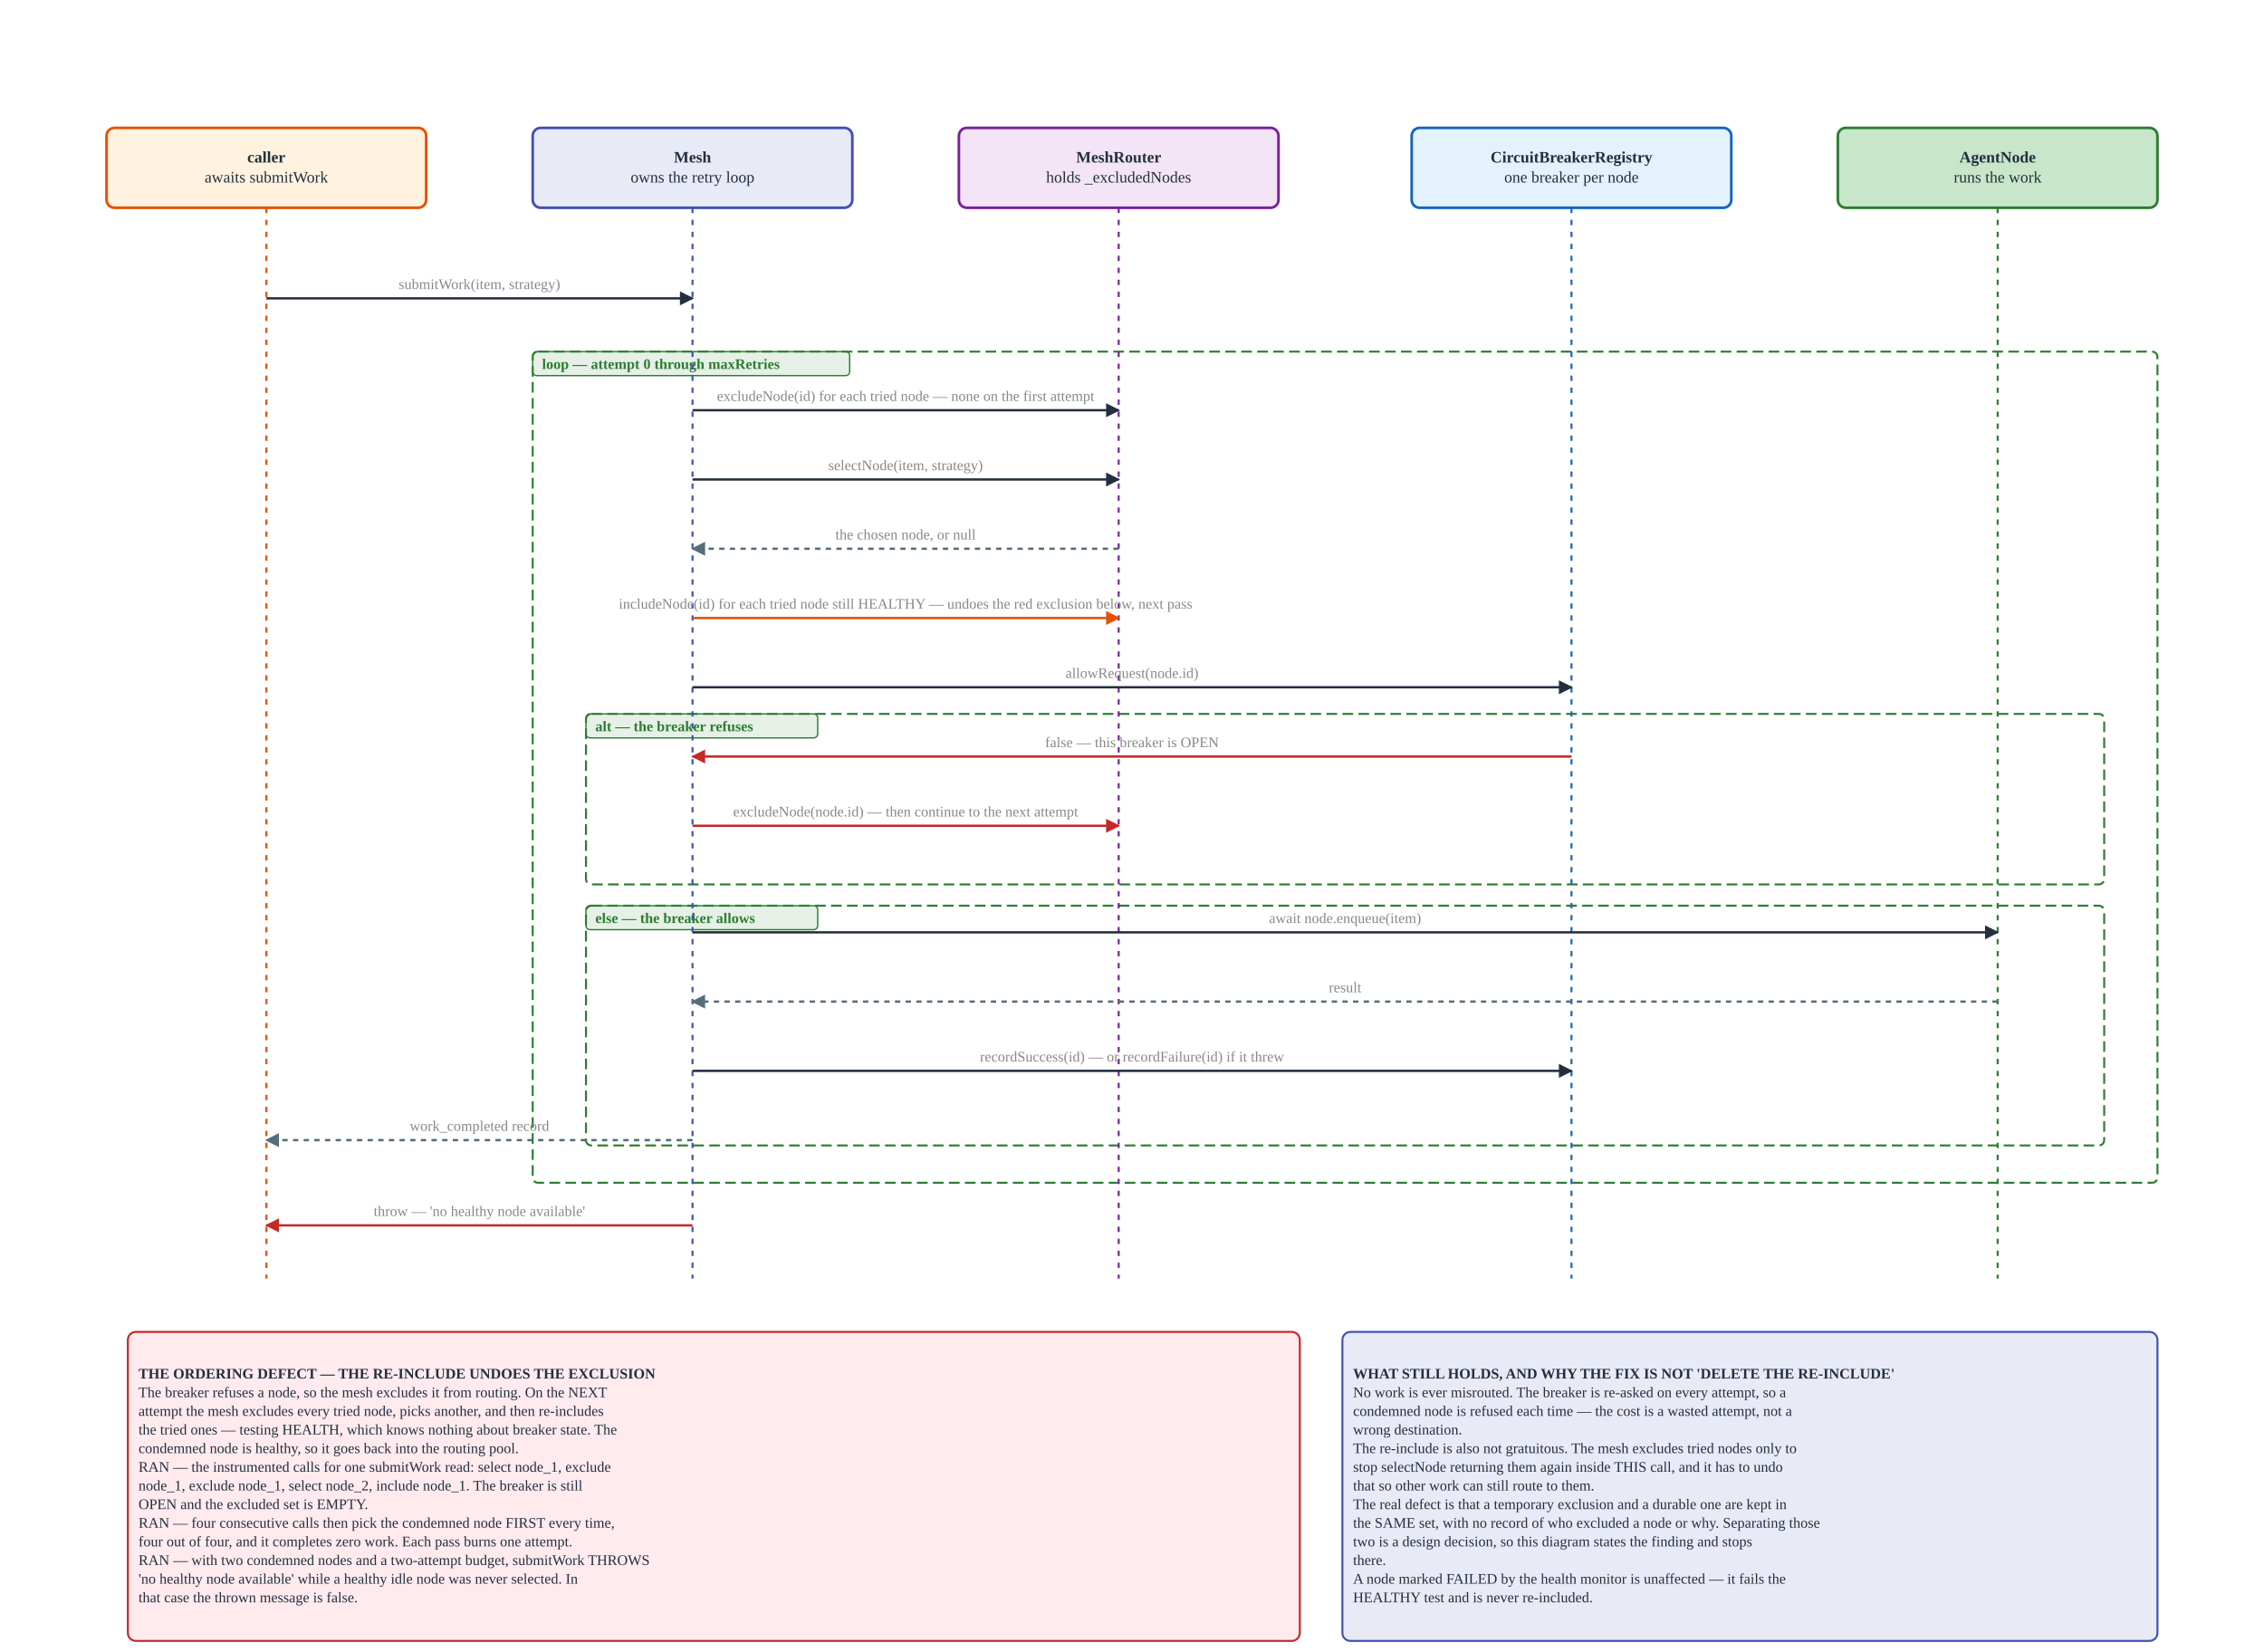
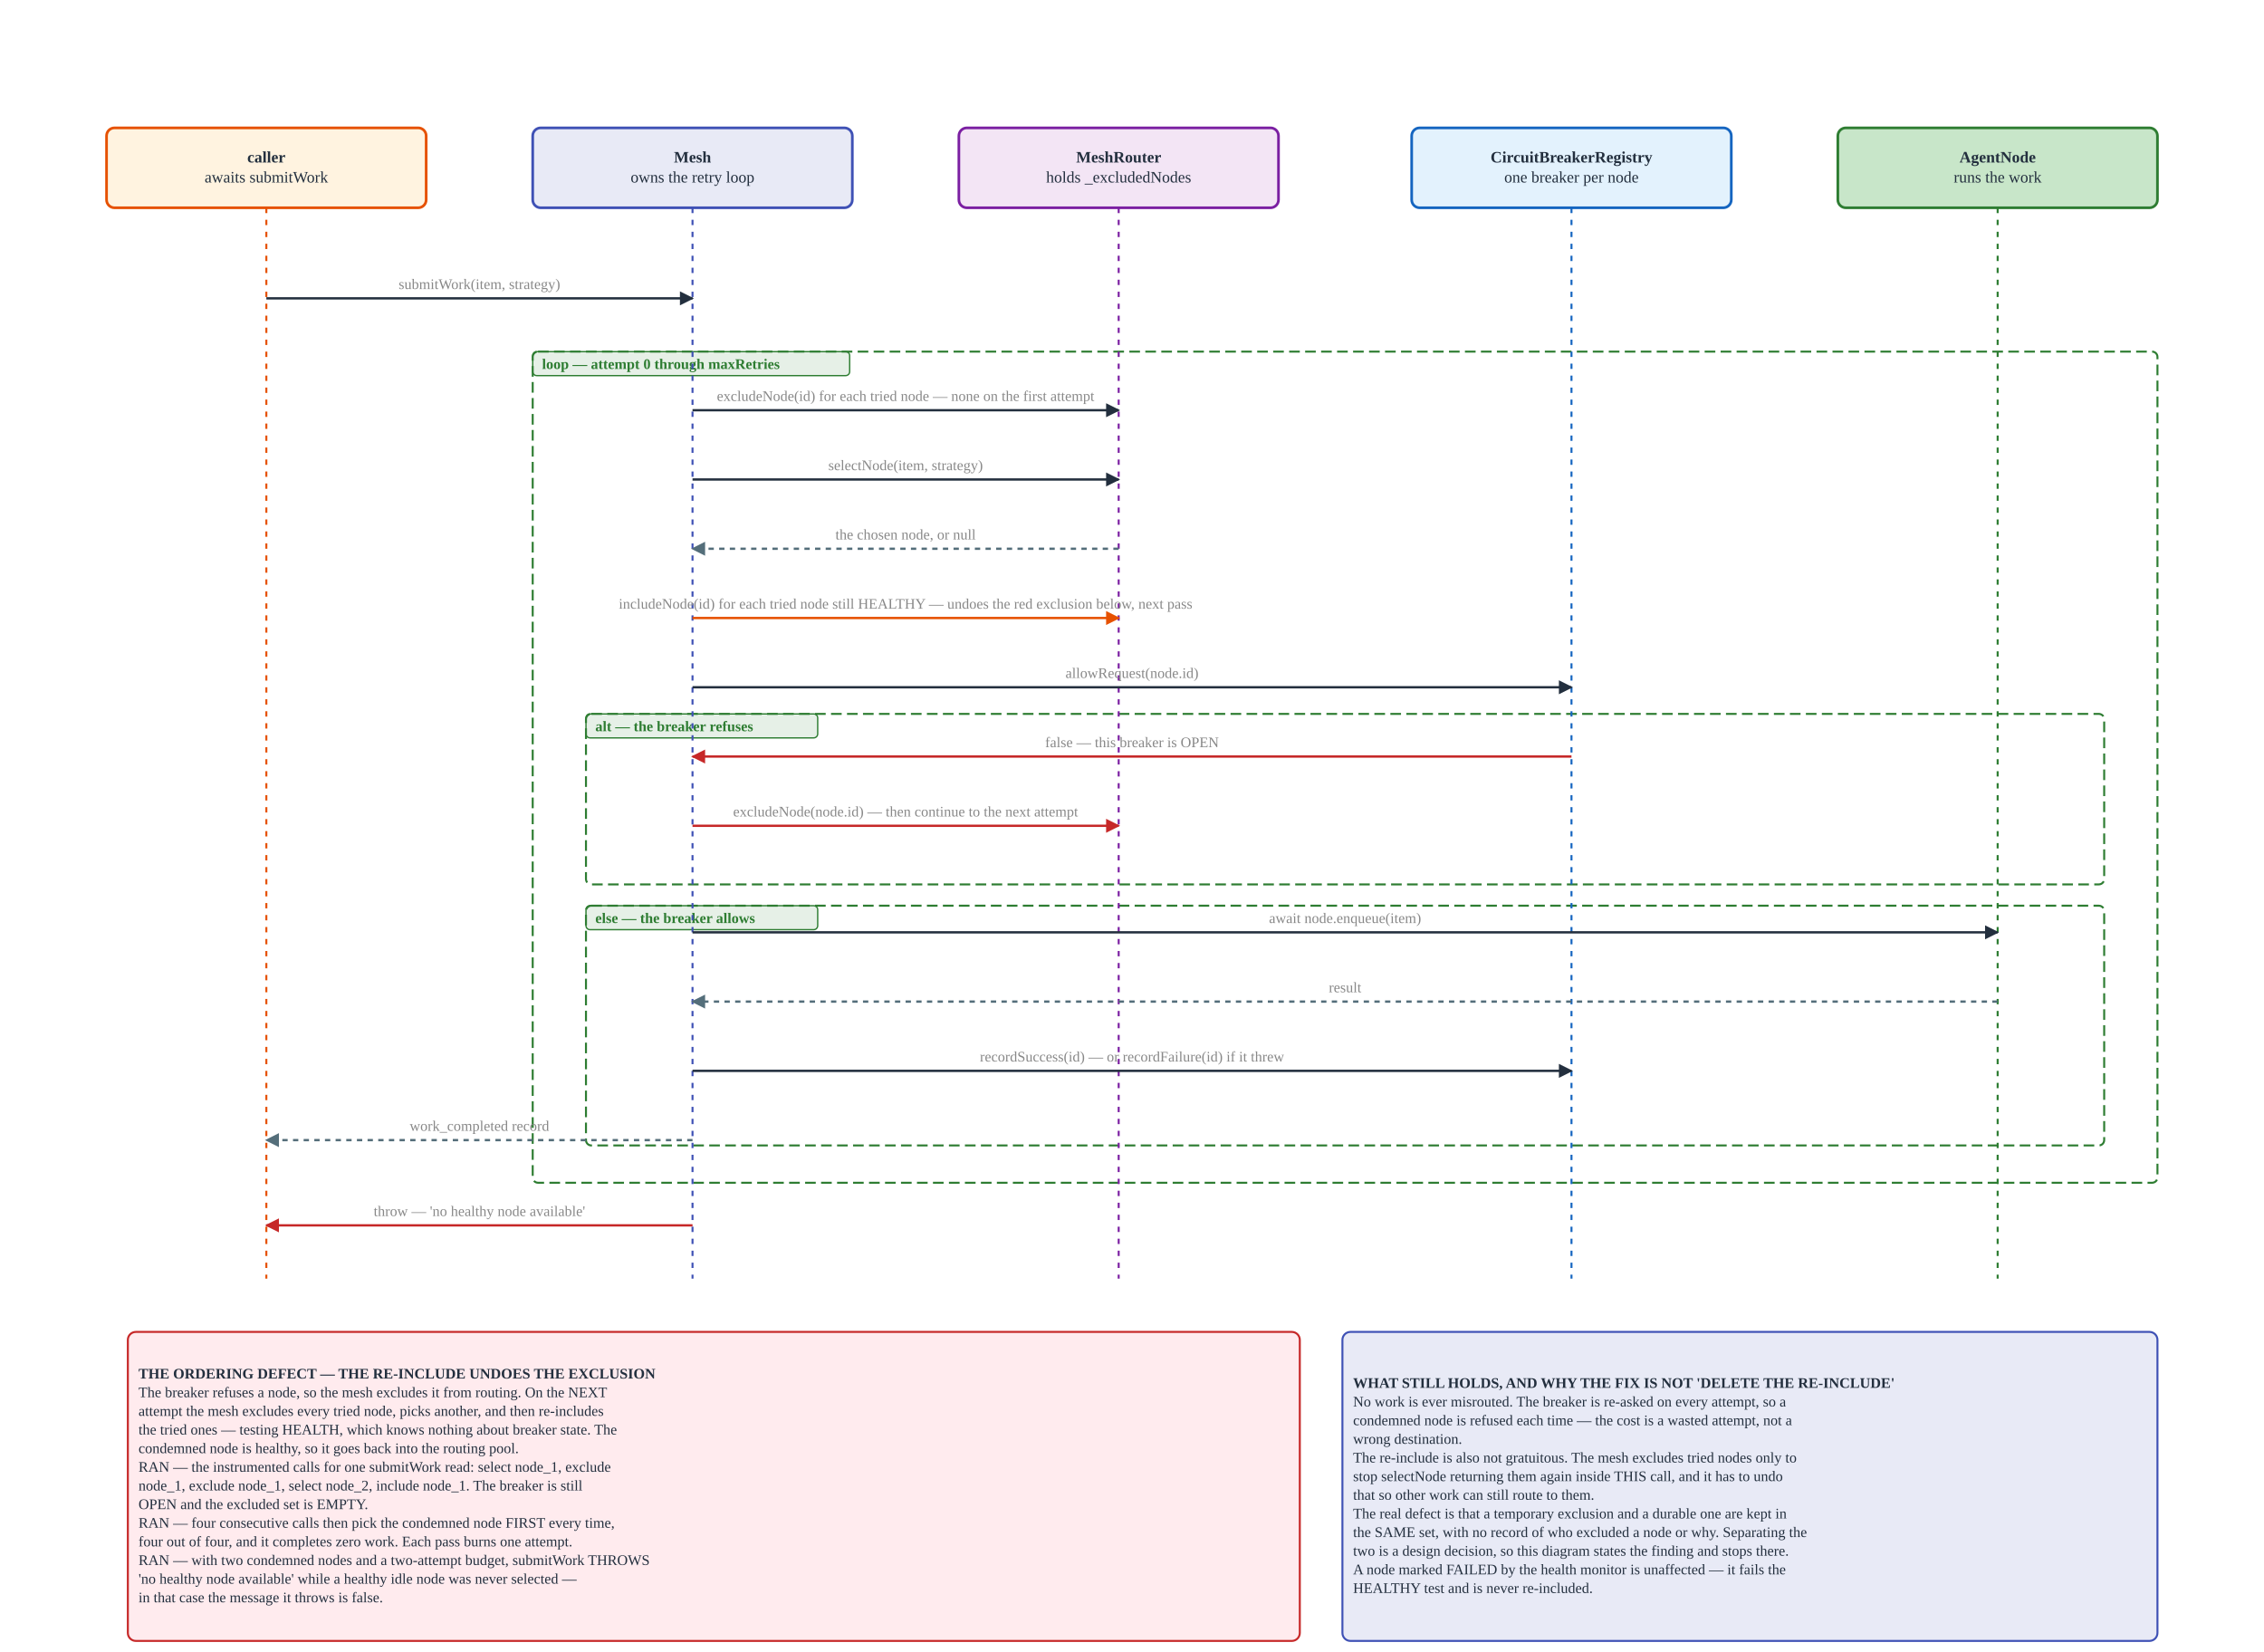
<svg xmlns="http://www.w3.org/2000/svg" viewBox="0 0 1700 1240" role="img" aria-labelledby="hoa_agent_mesh_seq_v1-t hoa_agent_mesh_seq_v1-d" class="fts-diagram">
  <defs>
    <marker id="hoa_agent_mesh_seq_v1-a-d-msg-call" viewBox="0 0 10 10" refX="9" refY="5" markerWidth="6" markerHeight="6" orient="auto-start-reverse">
      <path d="M0,0 L10,5 L0,10 z" fill="#232F3E" class="d-msg-call-fill" />
    </marker>
    <marker id="hoa_agent_mesh_seq_v1-a-d-msg-failure" viewBox="0 0 10 10" refX="9" refY="5" markerWidth="6" markerHeight="6" orient="auto-start-reverse">
      <path d="M0,0 L10,5 L0,10 z" fill="#C62828" class="d-msg-failure-fill" />
    </marker>
    <marker id="hoa_agent_mesh_seq_v1-a-d-msg-return" viewBox="0 0 10 10" refX="9" refY="5" markerWidth="6" markerHeight="6" orient="auto-start-reverse">
      <path d="M0,0 L10,5 L0,10 z" fill="#546E7A" class="d-msg-return-fill" />
    </marker>
    <marker id="hoa_agent_mesh_seq_v1-a-d-msg-revert" viewBox="0 0 10 10" refX="9" refY="5" markerWidth="6" markerHeight="6" orient="auto-start-reverse">
      <path d="M0,0 L10,5 L0,10 z" fill="#E65100" class="d-msg-revert-fill" />
    </marker>
  </defs>
  <g class="d-fragment" data-id="f_loop">
    <rect x="400" y="264" width="1220" height="624" rx="4" fill="none" stroke="#2E7D32" stroke-width="1.5" stroke-dasharray="8 4" />
    <rect x="400" y="264" width="238.0" height="18" rx="3" fill="#2E7D32" fill-opacity="0.12" stroke="#2E7D32" stroke-width="1" />
    <text x="407" y="277" fill="#2E7D32" font-size="11" font-weight="600" class="d-frag-label">loop — attempt 0 through maxRetries</text>
  </g>
  <g class="d-fragment" data-id="f_alt1">
    <rect x="440" y="536" width="1140" height="128" rx="4" fill="none" stroke="#2E7D32" stroke-width="1.5" stroke-dasharray="8 4" />
    <rect x="440" y="536" width="174.0" height="18" rx="3" fill="#2E7D32" fill-opacity="0.12" stroke="#2E7D32" stroke-width="1" />
    <text x="447" y="549" fill="#2E7D32" font-size="11" font-weight="600" class="d-frag-label">alt — the breaker refuses</text>
  </g>
  <g class="d-fragment" data-id="f_alt2">
    <rect x="440" y="680" width="1140" height="180" rx="4" fill="none" stroke="#2E7D32" stroke-width="1.5" stroke-dasharray="8 4" />
    <rect x="440" y="680" width="174.0" height="18" rx="3" fill="#2E7D32" fill-opacity="0.12" stroke="#2E7D32" stroke-width="1" />
    <text x="447" y="693" fill="#2E7D32" font-size="11" font-weight="600" class="d-frag-label">else — the breaker allows</text>
  </g>
  <g class="d-lifeline d-component-entry" data-id="caller" data-class="component.entry">
    <line x1="200" y1="156" x2="200" y2="960" stroke="#E65100" stroke-width="1.5" stroke-dasharray="4 5" class="d-lifeline-stem" />
    <rect x="80.0" y="96" width="240" height="60" rx="6" fill="#FFF3E0" stroke="#E65100" stroke-width="2" />
    <text x="200" y="122.0" text-anchor="middle" font-size="12" fill="#232F3E" font-weight="700" class="d-label d-bold">caller</text>
    <text x="200" y="137.0" text-anchor="middle" font-size="12" fill="#232F3E" class="d-label">awaits submitWork</text>
  </g>
  <g class="d-lifeline d-component-service" data-id="mesh" data-class="component.service">
    <line x1="520" y1="156" x2="520" y2="960" stroke="#3F51B5" stroke-width="1.5" stroke-dasharray="4 5" class="d-lifeline-stem" />
    <rect x="400.0" y="96" width="240" height="60" rx="6" fill="#E8EAF6" stroke="#3F51B5" stroke-width="2" />
    <text x="520" y="122.0" text-anchor="middle" font-size="12" fill="#232F3E" font-weight="700" class="d-label d-bold">Mesh</text>
    <text x="520" y="137.0" text-anchor="middle" font-size="12" fill="#232F3E" class="d-label">owns the retry loop</text>
  </g>
  <g class="d-lifeline d-component-agent" data-id="router" data-class="component.agent">
    <line x1="840" y1="156" x2="840" y2="960" stroke="#7B1FA2" stroke-width="1.5" stroke-dasharray="4 5" class="d-lifeline-stem" />
    <rect x="720.0" y="96" width="240" height="60" rx="6" fill="#F3E5F5" stroke="#7B1FA2" stroke-width="2" />
    <text x="840" y="122.0" text-anchor="middle" font-size="12" fill="#232F3E" font-weight="700" class="d-label d-bold">MeshRouter</text>
    <text x="840" y="137.0" text-anchor="middle" font-size="12" fill="#232F3E" class="d-label">holds _excludedNodes</text>
  </g>
  <g class="d-lifeline d-component-external" data-id="breaker" data-class="component.external">
    <line x1="1180" y1="156" x2="1180" y2="960" stroke="#1565C0" stroke-width="1.5" stroke-dasharray="4 5" class="d-lifeline-stem" />
    <rect x="1060.0" y="96" width="240" height="60" rx="6" fill="#E3F2FD" stroke="#1565C0" stroke-width="2" />
    <text x="1180" y="122.0" text-anchor="middle" font-size="12" fill="#232F3E" font-weight="700" class="d-label d-bold">CircuitBreakerRegistry</text>
    <text x="1180" y="137.0" text-anchor="middle" font-size="12" fill="#232F3E" class="d-label">one breaker per node</text>
  </g>
  <g class="d-lifeline d-component-artifact" data-id="node" data-class="component.artifact">
    <line x1="1500" y1="156" x2="1500" y2="960" stroke="#2E7D32" stroke-width="1.5" stroke-dasharray="4 5" class="d-lifeline-stem" />
    <rect x="1380.0" y="96" width="240" height="60" rx="6" fill="#C8E6C9" stroke="#2E7D32" stroke-width="2" />
    <text x="1500" y="122.0" text-anchor="middle" font-size="12" fill="#232F3E" font-weight="700" class="d-label d-bold">AgentNode</text>
    <text x="1500" y="137.0" text-anchor="middle" font-size="12" fill="#232F3E" class="d-label">runs the work</text>
  </g>
  <g class="d-msg d-msg-call" data-msg="m1">
    <line x1="200" y1="224" x2="520" y2="224" stroke="#232F3E" stroke-width="1.75" marker-end="url(#hoa_agent_mesh_seq_v1-a-d-msg-call)" />
    <text x="360.0" y="217" text-anchor="middle" fill="#888888" font-size="11" class="d-msg-label">submitWork(item, strategy)</text>
  </g>
  <g class="d-msg d-msg-call" data-msg="m2">
    <line x1="520" y1="308" x2="840" y2="308" stroke="#232F3E" stroke-width="1.75" marker-end="url(#hoa_agent_mesh_seq_v1-a-d-msg-call)" />
    <text x="680.0" y="301" text-anchor="middle" fill="#888888" font-size="11" class="d-msg-label">excludeNode(id) for each tried node — none on the first attempt</text>
  </g>
  <g class="d-msg d-msg-call" data-msg="m3">
    <line x1="520" y1="360" x2="840" y2="360" stroke="#232F3E" stroke-width="1.75" marker-end="url(#hoa_agent_mesh_seq_v1-a-d-msg-call)" />
    <text x="680.0" y="353" text-anchor="middle" fill="#888888" font-size="11" class="d-msg-label">selectNode(item, strategy)</text>
  </g>
  <g class="d-msg d-msg-return" data-msg="m4">
    <line x1="840" y1="412" x2="520" y2="412" stroke="#546E7A" stroke-width="1.75" stroke-dasharray="4 4" marker-end="url(#hoa_agent_mesh_seq_v1-a-d-msg-return)" />
    <text x="680.0" y="405" text-anchor="middle" fill="#888888" font-size="11" class="d-msg-label">the chosen node, or null</text>
  </g>
  <g class="d-msg d-msg-revert" data-msg="m5">
    <line x1="520" y1="464" x2="840" y2="464" stroke="#E65100" stroke-width="1.75" marker-end="url(#hoa_agent_mesh_seq_v1-a-d-msg-revert)" />
    <text x="680.0" y="457" text-anchor="middle" fill="#888888" font-size="11" class="d-msg-label">includeNode(id) for each tried node still HEALTHY — undoes the red exclusion below, next pass</text>
  </g>
  <g class="d-msg d-msg-call" data-msg="m6">
    <line x1="520" y1="516" x2="1180" y2="516" stroke="#232F3E" stroke-width="1.75" marker-end="url(#hoa_agent_mesh_seq_v1-a-d-msg-call)" />
    <text x="850.0" y="509" text-anchor="middle" fill="#888888" font-size="11" class="d-msg-label">allowRequest(node.id)</text>
  </g>
  <g class="d-msg d-msg-failure" data-msg="m7">
    <line x1="1180" y1="568" x2="520" y2="568" stroke="#C62828" stroke-width="1.75" marker-end="url(#hoa_agent_mesh_seq_v1-a-d-msg-failure)" />
    <text x="850.0" y="561" text-anchor="middle" fill="#888888" font-size="11" class="d-msg-label">false — this breaker is OPEN</text>
  </g>
  <g class="d-msg d-msg-failure" data-msg="m8">
    <line x1="520" y1="620" x2="840" y2="620" stroke="#C62828" stroke-width="1.75" marker-end="url(#hoa_agent_mesh_seq_v1-a-d-msg-failure)" />
    <text x="680.0" y="613" text-anchor="middle" fill="#888888" font-size="11" class="d-msg-label">excludeNode(node.id) — then continue to the next attempt</text>
  </g>
  <g class="d-msg d-msg-call" data-msg="m9">
    <line x1="520" y1="700" x2="1500" y2="700" stroke="#232F3E" stroke-width="1.75" marker-end="url(#hoa_agent_mesh_seq_v1-a-d-msg-call)" />
    <text x="1010.0" y="693" text-anchor="middle" fill="#888888" font-size="11" class="d-msg-label">await node.enqueue(item)</text>
  </g>
  <g class="d-msg d-msg-return" data-msg="m10">
    <line x1="1500" y1="752" x2="520" y2="752" stroke="#546E7A" stroke-width="1.75" stroke-dasharray="4 4" marker-end="url(#hoa_agent_mesh_seq_v1-a-d-msg-return)" />
    <text x="1010.0" y="745" text-anchor="middle" fill="#888888" font-size="11" class="d-msg-label">result</text>
  </g>
  <g class="d-msg d-msg-call" data-msg="m11">
    <line x1="520" y1="804" x2="1180" y2="804" stroke="#232F3E" stroke-width="1.75" marker-end="url(#hoa_agent_mesh_seq_v1-a-d-msg-call)" />
    <text x="850.0" y="797" text-anchor="middle" fill="#888888" font-size="11" class="d-msg-label">recordSuccess(id) — or recordFailure(id) if it threw</text>
  </g>
  <g class="d-msg d-msg-return" data-msg="m12">
    <line x1="520" y1="856" x2="200" y2="856" stroke="#546E7A" stroke-width="1.75" stroke-dasharray="4 4" marker-end="url(#hoa_agent_mesh_seq_v1-a-d-msg-return)" />
    <text x="360.0" y="849" text-anchor="middle" fill="#888888" font-size="11" class="d-msg-label">work_completed record</text>
  </g>
  <g class="d-msg d-msg-failure" data-msg="m13">
    <line x1="520" y1="920" x2="200" y2="920" stroke="#C62828" stroke-width="1.75" marker-end="url(#hoa_agent_mesh_seq_v1-a-d-msg-failure)" />
    <text x="360.0" y="913" text-anchor="middle" fill="#888888" font-size="11" class="d-msg-label">throw — 'no healthy node available'</text>
  </g>
  <g class="d-node d-card-failure" data-id="note_finding" data-class="card.failure">
    <rect x="96" y="1000" width="880" height="232" rx="6" fill="#FFEBEE" stroke="#C62828" stroke-width="1.5" />
    <text x="104" y="1035.0" text-anchor="start" font-size="11" fill="#232F3E" font-weight="700" class="d-label d-bold">THE ORDERING DEFECT — THE RE-INCLUDE UNDOES THE EXCLUSION</text>
    <text x="104" y="1049.0" text-anchor="start" font-size="11" fill="#232F3E" class="d-label">The breaker refuses a node, so the mesh excludes it from routing. On the NEXT</text>
    <text x="104" y="1063.0" text-anchor="start" font-size="11" fill="#232F3E" class="d-label">attempt the mesh excludes every tried node, picks another, and then re-includes</text>
    <text x="104" y="1077.0" text-anchor="start" font-size="11" fill="#232F3E" class="d-label">the tried ones — testing HEALTH, which knows nothing about breaker state. The</text>
    <text x="104" y="1091.0" text-anchor="start" font-size="11" fill="#232F3E" class="d-label">condemned node is healthy, so it goes back into the routing pool.</text>
    <text x="104" y="1105.0" text-anchor="start" font-size="11" fill="#232F3E" class="d-label">RAN — the instrumented calls for one submitWork read: select node_1, exclude</text>
    <text x="104" y="1119.0" text-anchor="start" font-size="11" fill="#232F3E" class="d-label">node_1, exclude node_1, select node_2, include node_1. The breaker is still</text>
    <text x="104" y="1133.0" text-anchor="start" font-size="11" fill="#232F3E" class="d-label">OPEN and the excluded set is EMPTY.</text>
    <text x="104" y="1147.0" text-anchor="start" font-size="11" fill="#232F3E" class="d-label">RAN — four consecutive calls then pick the condemned node FIRST every time,</text>
    <text x="104" y="1161.0" text-anchor="start" font-size="11" fill="#232F3E" class="d-label">four out of four, and it completes zero work. Each pass burns one attempt.</text>
    <text x="104" y="1175.0" text-anchor="start" font-size="11" fill="#232F3E" class="d-label">RAN — with two condemned nodes and a two-attempt budget, submitWork THROWS</text>
-     <text x="104" y="1189.0" text-anchor="start" font-size="11" fill="#232F3E" class="d-label">'no healthy node available' while a healthy idle node was never selected. In</text>
-     <text x="104" y="1203.0" text-anchor="start" font-size="11" fill="#232F3E" class="d-label">that case the thrown message is false.</text>
+     <text x="104" y="1189.0" text-anchor="start" font-size="11" fill="#232F3E" class="d-label">'no healthy node available' while a healthy idle node was never selected —</text>
+     <text x="104" y="1203.0" text-anchor="start" font-size="11" fill="#232F3E" class="d-label">in that case the message it throws is false.</text>
  </g>
  <g class="d-node d-card-invariant" data-id="note_gate" data-class="card.invariant">
    <rect x="1008" y="1000" width="612" height="232" rx="6" fill="#E8EAF6" stroke="#3F51B5" stroke-width="1.5" />
-     <text x="1016" y="1035.0" text-anchor="start" font-size="11" fill="#232F3E" font-weight="700" class="d-label d-bold">WHAT STILL HOLDS, AND WHY THE FIX IS NOT 'DELETE THE RE-INCLUDE'</text>
-     <text x="1016" y="1049.0" text-anchor="start" font-size="11" fill="#232F3E" class="d-label">No work is ever misrouted. The breaker is re-asked on every attempt, so a</text>
-     <text x="1016" y="1063.0" text-anchor="start" font-size="11" fill="#232F3E" class="d-label">condemned node is refused each time — the cost is a wasted attempt, not a</text>
-     <text x="1016" y="1077.0" text-anchor="start" font-size="11" fill="#232F3E" class="d-label">wrong destination.</text>
-     <text x="1016" y="1091.0" text-anchor="start" font-size="11" fill="#232F3E" class="d-label">The re-include is also not gratuitous. The mesh excludes tried nodes only to</text>
-     <text x="1016" y="1105.0" text-anchor="start" font-size="11" fill="#232F3E" class="d-label">stop selectNode returning them again inside THIS call, and it has to undo</text>
-     <text x="1016" y="1119.0" text-anchor="start" font-size="11" fill="#232F3E" class="d-label">that so other work can still route to them.</text>
-     <text x="1016" y="1133.0" text-anchor="start" font-size="11" fill="#232F3E" class="d-label">The real defect is that a temporary exclusion and a durable one are kept in</text>
-     <text x="1016" y="1147.0" text-anchor="start" font-size="11" fill="#232F3E" class="d-label">the SAME set, with no record of who excluded a node or why. Separating those</text>
-     <text x="1016" y="1161.0" text-anchor="start" font-size="11" fill="#232F3E" class="d-label">two is a design decision, so this diagram states the finding and stops</text>
-     <text x="1016" y="1175.0" text-anchor="start" font-size="11" fill="#232F3E" class="d-label">there.</text>
-     <text x="1016" y="1189.0" text-anchor="start" font-size="11" fill="#232F3E" class="d-label">A node marked FAILED by the health monitor is unaffected — it fails the</text>
-     <text x="1016" y="1203.0" text-anchor="start" font-size="11" fill="#232F3E" class="d-label">HEALTHY test and is never re-included.</text>
+     <text x="1016" y="1042.0" text-anchor="start" font-size="11" fill="#232F3E" font-weight="700" class="d-label d-bold">WHAT STILL HOLDS, AND WHY THE FIX IS NOT 'DELETE THE RE-INCLUDE'</text>
+     <text x="1016" y="1056.0" text-anchor="start" font-size="11" fill="#232F3E" class="d-label">No work is ever misrouted. The breaker is re-asked on every attempt, so a</text>
+     <text x="1016" y="1070.0" text-anchor="start" font-size="11" fill="#232F3E" class="d-label">condemned node is refused each time — the cost is a wasted attempt, not a</text>
+     <text x="1016" y="1084.0" text-anchor="start" font-size="11" fill="#232F3E" class="d-label">wrong destination.</text>
+     <text x="1016" y="1098.0" text-anchor="start" font-size="11" fill="#232F3E" class="d-label">The re-include is also not gratuitous. The mesh excludes tried nodes only to</text>
+     <text x="1016" y="1112.0" text-anchor="start" font-size="11" fill="#232F3E" class="d-label">stop selectNode returning them again inside THIS call, and it has to undo</text>
+     <text x="1016" y="1126.0" text-anchor="start" font-size="11" fill="#232F3E" class="d-label">that so other work can still route to them.</text>
+     <text x="1016" y="1140.0" text-anchor="start" font-size="11" fill="#232F3E" class="d-label">The real defect is that a temporary exclusion and a durable one are kept in</text>
+     <text x="1016" y="1154.0" text-anchor="start" font-size="11" fill="#232F3E" class="d-label">the SAME set, with no record of who excluded a node or why. Separating the</text>
+     <text x="1016" y="1168.0" text-anchor="start" font-size="11" fill="#232F3E" class="d-label">two is a design decision, so this diagram states the finding and stops there.</text>
+     <text x="1016" y="1182.0" text-anchor="start" font-size="11" fill="#232F3E" class="d-label">A node marked FAILED by the health monitor is unaffected — it fails the</text>
+     <text x="1016" y="1196.0" text-anchor="start" font-size="11" fill="#232F3E" class="d-label">HEALTHY test and is never re-included.</text>
  </g>
</svg>
